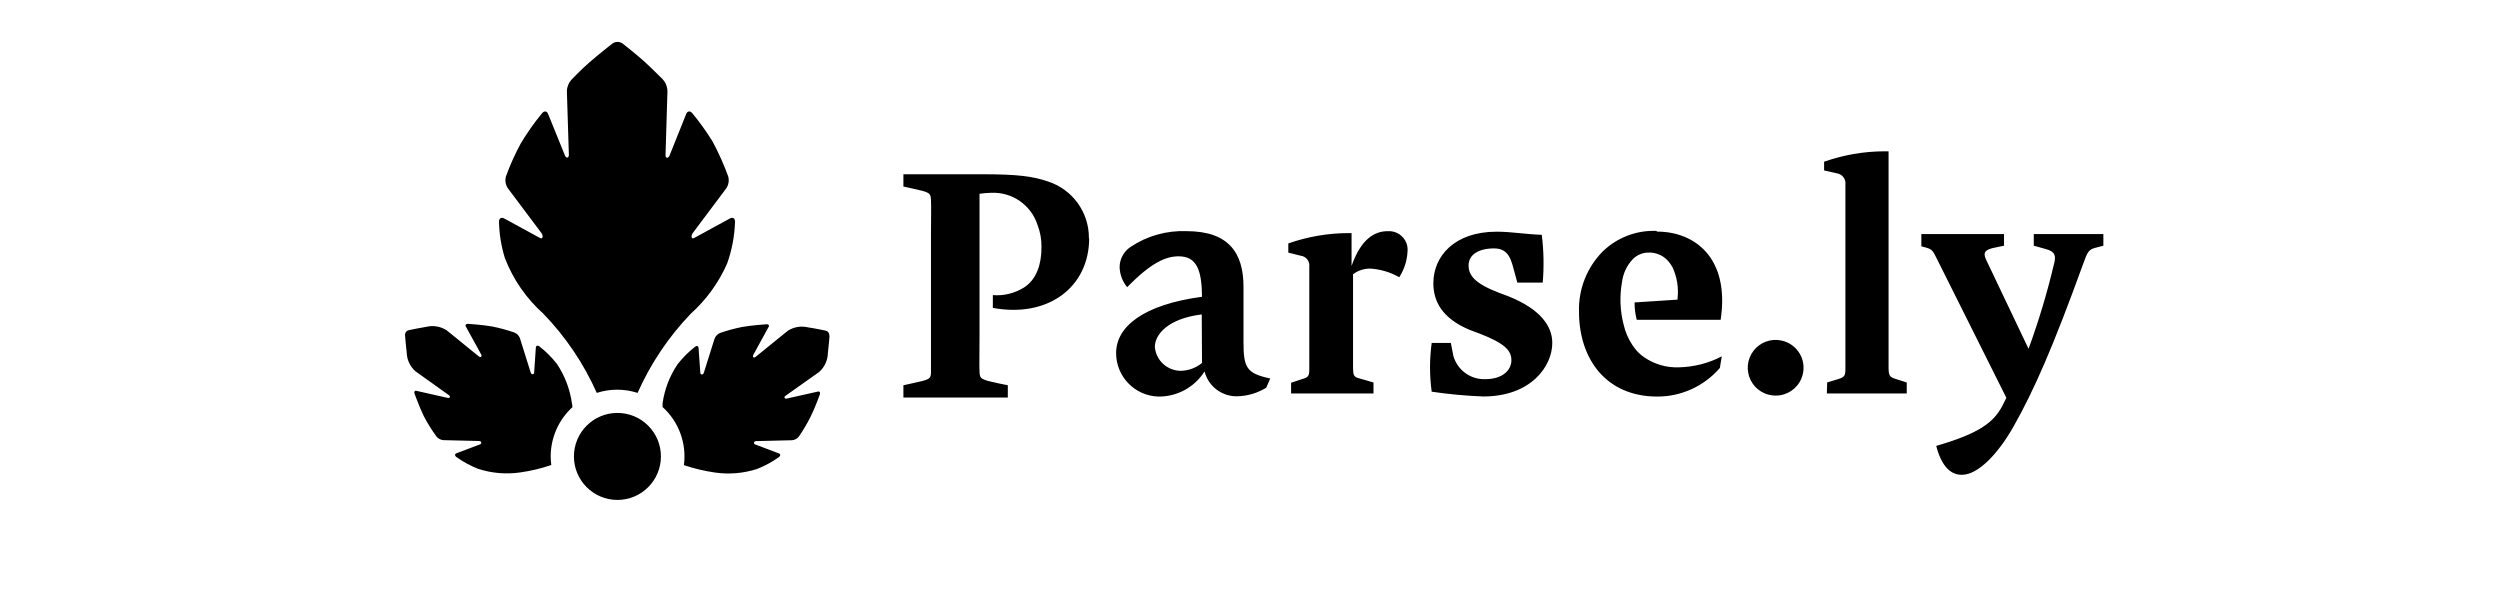
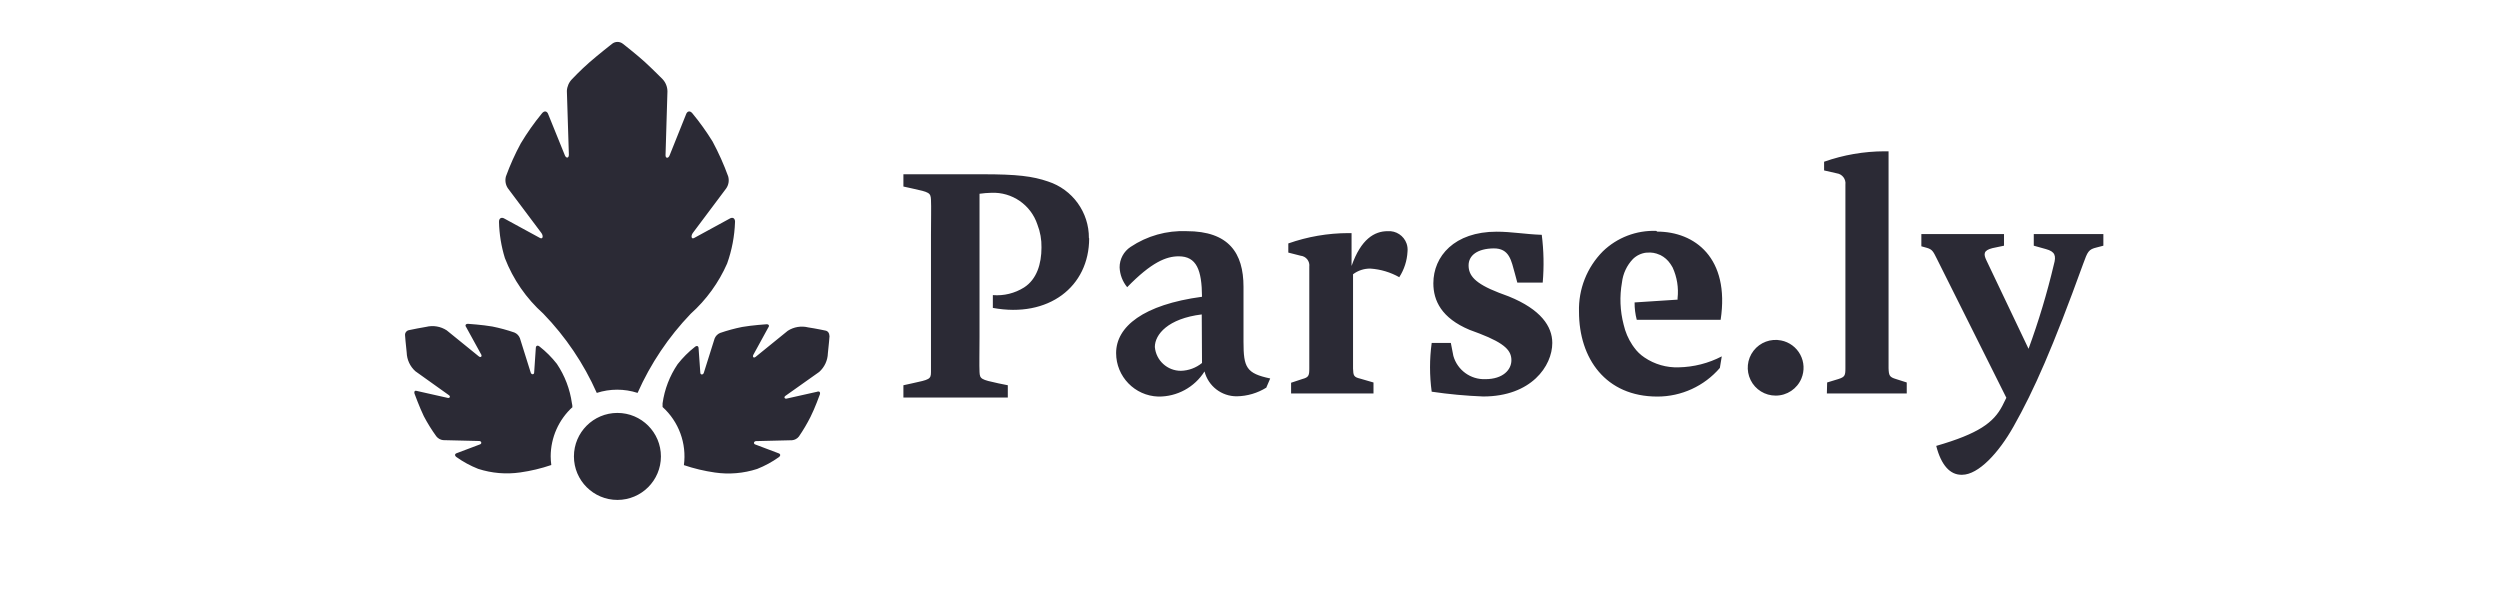
<svg xmlns="http://www.w3.org/2000/svg" width="12em" fill="none" viewBox="0 0 179 43">
  <defs />
-   <path fill="#000" d="M40.98 29.141c0-.087 0-.168-.03-.261a6.714 6.714 0 00-1.079-2.829 7.219 7.219 0 00-1.245-1.245c-.137-.106-.256-.057-.262.112l-.118 1.75c0 .168-.2.175-.25 0l-.772-2.46a.723.723 0 00-.393-.4 12.225 12.225 0 00-1.582-.43c-.71-.124-1.738-.192-1.738-.192-.174 0-.23.106-.13.243l1.058 1.925c.1.143 0 .28-.15.168l-2.304-1.869a1.87 1.87 0 00-1.47-.25 30.8 30.8 0 00-1.246.238.337.337 0 00-.2.13.324.324 0 00-.068.225s.056.747.118 1.245a1.87 1.87 0 00.623 1.34l2.399 1.713c.15.1.043.25-.119.187L29.886 28c-.162-.062-.256 0-.206.187 0 0 .355.972.666 1.614.264.502.564.985.898 1.445a.721.721 0 00.485.268l2.58.062c.168 0 .211.193.056.243l-1.651.623c-.162.05-.175.174-.038.28a7.29 7.29 0 001.558.847 6.671 6.671 0 003.021.256 12.117 12.117 0 002.218-.53 4.954 4.954 0 01-.044-.623 4.797 4.797 0 011.576-3.538M59.382 24.027a.355.355 0 00-.068-.224.336.336 0 00-.2-.131s-.735-.156-1.245-.23a1.87 1.87 0 00-1.464.242l-2.305 1.87c-.137.111-.25 0-.15-.17l1.053-1.924c.106-.137.05-.25-.125-.243 0 0-1.028.069-1.738.193-.536.108-1.065.251-1.582.43a.722.722 0 00-.392.399l-.773 2.454c-.05.162-.243.156-.25 0l-.124-1.75c0-.169-.118-.218-.255-.113a7.236 7.236 0 00-1.246 1.246 6.634 6.634 0 00-1.078 2.804v.261a4.765 4.765 0 011.527 4.162c.723.245 1.467.422 2.224.53a6.68 6.68 0 003.02-.256 7.285 7.285 0 001.558-.847c.137-.106.125-.23-.037-.28l-1.651-.624c-.156-.05-.112-.236.056-.243l2.573-.062a.698.698 0 00.492-.268c.307-.448.584-.916.829-1.401.317-.623.672-1.614.672-1.614.05-.162-.043-.25-.205-.187l-2.137.48c-.168.062-.268-.087-.125-.187l2.418-1.713a1.868 1.868 0 00.622-1.34c.063-.517.119-1.245.119-1.245M52.63 15.885c0-.268-.175-.368-.412-.218l-2.491 1.358c-.23.15-.28-.137-.113-.355l2.38-3.177a1.017 1.017 0 00.143-.866 19 19 0 00-1.115-2.492 18.022 18.022 0 00-1.445-2.018c-.168-.212-.374-.175-.46.08l-1.166 2.91c-.087.255-.305.249-.299 0l.137-4.566a1.29 1.29 0 00-.349-.873s-.691-.697-1.246-1.208c-.554-.511-1.588-1.32-1.588-1.32a.623.623 0 00-.785 0s-.978.765-1.613 1.32c-.636.554-1.246 1.202-1.246 1.202a1.296 1.296 0 00-.374.847l.143 4.567c0 .274-.212.28-.305 0L39.26 8.198c-.081-.256-.293-.293-.461-.075a17.669 17.669 0 00-1.514 2.149c-.41.758-.764 1.545-1.059 2.355a1.036 1.036 0 00.137.853l2.392 3.19c.169.218.119.504-.118.355l-2.492-1.358c-.23-.15-.423-.05-.417.218.02.881.162 1.755.423 2.598a10.335 10.335 0 002.748 3.974 19.578 19.578 0 013.83 5.675 4.746 4.746 0 012.922 0 19.792 19.792 0 013.807-5.669 10.495 10.495 0 002.604-3.594 9.823 9.823 0 00.566-2.978M47.322 32.68a3.114 3.114 0 11-6.229 0 3.114 3.114 0 016.229 0zM130.804 28.17h5.719v-.785l-.785-.25c-.449-.137-.499-.249-.517-.766V10.833h-.293a13.126 13.126 0 00-4.323.747v.623l.903.206a.723.723 0 01.623.81v13.15c0 .517-.044.623-.492.767l-.816.249-.019.785zM100.192 19.84a3.741 3.741 0 00.586-1.825c.02-.193-.002-.389-.065-.573a1.336 1.336 0 00-1.356-.89c-.947 0-1.912.566-2.585 2.491V16.69h-.23a13.033 13.033 0 00-4.299.74v.655l.879.224a.7.7 0 01.623.791v7.295c0 .492-.044.623-.493.741l-.81.268v.767h5.9v-.785l-.947-.275c-.474-.112-.498-.224-.517-.716v-6.759c.358-.27.797-.413 1.246-.405.73.05 1.439.262 2.074.623l-.006-.012zm10.266.393c.099-1.14.076-2.286-.068-3.42-1.215-.043-2.156-.224-3.233-.224-3.022 0-4.529 1.757-4.529 3.694 0 1.246.585 2.492 2.591 3.333l.717.268c1.869.722 2.28 1.245 2.28 1.912 0 .667-.586 1.352-1.869 1.352a2.292 2.292 0 01-2.286-1.663l-.181-.929h-1.371a12.896 12.896 0 000 3.489 34.14 34.14 0 003.688.343c3.445 0 4.947-2.187 4.947-3.832 0-1.19-.823-2.404-3.115-3.332l-.717-.268c-1.738-.673-2.161-1.246-2.161-1.956s.623-1.196 1.781-1.215c1.159-.019 1.277.903 1.527 1.775l.18.673h1.819zM86.064 25.99a2.492 2.492 0 01-1.508.56 1.868 1.868 0 01-1.869-1.707c0-.897.947-2.037 3.358-2.33l.019 3.476zm4.616 1.731l.267-.623c-1.713-.361-1.912-.791-1.912-2.616v-3.944c0-2.43-1.06-3.987-4.074-3.987a6.716 6.716 0 00-4.012 1.128 1.75 1.75 0 00-.785 1.464c.021.52.211 1.019.542 1.42 1.732-1.781 2.79-2.211 3.688-2.211 1.283 0 1.657.978 1.67 2.896-4.212.567-6.15 2.143-6.15 4.031a3.115 3.115 0 003.016 3.115 3.856 3.856 0 003.314-1.8 2.368 2.368 0 002.311 1.781 4.135 4.135 0 002.118-.623M150.601 17.592v-.835h-4.983v.835l.872.243c.654.18.747.473.567 1.102a53.103 53.103 0 01-1.813 6.037l-3.015-6.33c-.224-.467-.206-.716.43-.878l.828-.174v-.835h-5.918v.878l.405.113c.38.112.449.267.698.766l4.983 9.967-.292.586c-.623 1.19-1.689 1.98-4.729 2.859.362 1.414 1.01 2.068 1.801 2.068h.05c1.171 0 2.629-1.576 3.688-3.463 1.47-2.604 2.809-5.644 4.983-11.643.318-.879.386-1.035.972-1.172l.473-.124zM127.141 28.325a1.99 1.99 0 001.842-1.23 1.992 1.992 0 00-1.453-2.718 1.994 1.994 0 10-.389 3.948zM77.965 17.05a4.23 4.23 0 00-2.928-4.056c-1.103-.38-2.224-.517-4.678-.517h-5.675v.879l.623.137c1.245.268 1.326.311 1.351.81.025.498 0 1.439 0 2.491v9.843c0 .517-.112.542-1.351.81l-.623.137v.878h7.475v-.878l-.673-.137c-1.246-.268-1.327-.312-1.352-.81-.024-.498 0-1.439 0-2.523V13.873a7.3 7.3 0 01.854-.069 3.32 3.32 0 013.29 2.274c.204.523.304 1.082.292 1.645 0 1.17-.336 2.273-1.246 2.859a3.65 3.65 0 01-2.236.548v.916c3.987.735 6.896-1.514 6.896-4.984M118.594 16.533a5.218 5.218 0 00-3.831 1.464 5.892 5.892 0 00-1.707 4.323c0 3.351 1.913 6.074 5.607 6.074a5.896 5.896 0 004.479-2.05l.137-.828a6.983 6.983 0 01-3.084.785 4.11 4.11 0 01-2.448-.704 2.831 2.831 0 01-.748-.723l-.124-.174a4.412 4.412 0 01-.623-1.458 7.072 7.072 0 01-.119-3.021c.072-.63.348-1.218.785-1.676.259-.253.594-.413.953-.455h.057c.307-.032.616.02.897.15l.074.03a1.863 1.863 0 01.692.611l.062.094c.037.062.075.112.106.174a4.18 4.18 0 01.355 2.205.553.553 0 000 .1l-3.077.2c-.004.42.048.839.155 1.245h6.006c.673-4.448-1.869-6.316-4.548-6.316" />
+   <path fill="#2B2A35" d="M40.98 29.141c0-.087 0-.168-.03-.261a6.714 6.714 0 00-1.079-2.829 7.219 7.219 0 00-1.245-1.245c-.137-.106-.256-.057-.262.112l-.118 1.75c0 .168-.2.175-.25 0l-.772-2.46a.723.723 0 00-.393-.4 12.225 12.225 0 00-1.582-.43c-.71-.124-1.738-.192-1.738-.192-.174 0-.23.106-.13.243l1.058 1.925c.1.143 0 .28-.15.168l-2.304-1.869a1.87 1.87 0 00-1.47-.25 30.8 30.8 0 00-1.246.238.337.337 0 00-.2.13.324.324 0 00-.068.225s.056.747.118 1.245a1.87 1.87 0 00.623 1.34l2.399 1.713c.15.1.043.25-.119.187L29.886 28c-.162-.062-.256 0-.206.187 0 0 .355.972.666 1.614.264.502.564.985.898 1.445a.721.721 0 00.485.268l2.58.062c.168 0 .211.193.056.243l-1.651.623c-.162.05-.175.174-.038.28a7.29 7.29 0 001.558.847 6.671 6.671 0 003.021.256 12.117 12.117 0 002.218-.53 4.954 4.954 0 01-.044-.623 4.797 4.797 0 011.576-3.538M59.382 24.027a.355.355 0 00-.068-.224.336.336 0 00-.2-.131s-.735-.156-1.245-.23a1.87 1.87 0 00-1.464.242l-2.305 1.87c-.137.111-.25 0-.15-.17l1.053-1.924c.106-.137.05-.25-.125-.243 0 0-1.028.069-1.738.193-.536.108-1.065.251-1.582.43a.722.722 0 00-.392.399l-.773 2.454c-.05.162-.243.156-.25 0l-.124-1.75c0-.169-.118-.218-.255-.113a7.236 7.236 0 00-1.246 1.246 6.634 6.634 0 00-1.078 2.804v.261a4.765 4.765 0 011.527 4.162c.723.245 1.467.422 2.224.53a6.68 6.68 0 003.02-.256 7.285 7.285 0 001.558-.847c.137-.106.125-.23-.037-.28l-1.651-.624c-.156-.05-.112-.236.056-.243l2.573-.062a.698.698 0 00.492-.268c.307-.448.584-.916.829-1.401.317-.623.672-1.614.672-1.614.05-.162-.043-.25-.205-.187l-2.137.48c-.168.062-.268-.087-.125-.187l2.418-1.713a1.868 1.868 0 00.622-1.34c.063-.517.119-1.245.119-1.245M52.63 15.885c0-.268-.175-.368-.412-.218l-2.491 1.358c-.23.15-.28-.137-.113-.355l2.38-3.177a1.017 1.017 0 00.143-.866 19 19 0 00-1.115-2.492 18.022 18.022 0 00-1.445-2.018c-.168-.212-.374-.175-.46.08l-1.166 2.91c-.087.255-.305.249-.299 0l.137-4.566a1.29 1.29 0 00-.349-.873s-.691-.697-1.246-1.208c-.554-.511-1.588-1.32-1.588-1.32a.623.623 0 00-.785 0s-.978.765-1.613 1.32c-.636.554-1.246 1.202-1.246 1.202a1.296 1.296 0 00-.374.847l.143 4.567c0 .274-.212.28-.305 0L39.26 8.198c-.081-.256-.293-.293-.461-.075a17.669 17.669 0 00-1.514 2.149c-.41.758-.764 1.545-1.059 2.355a1.036 1.036 0 00.137.853l2.392 3.19c.169.218.119.504-.118.355l-2.492-1.358c-.23-.15-.423-.05-.417.218.02.881.162 1.755.423 2.598a10.335 10.335 0 002.748 3.974 19.578 19.578 0 013.83 5.675 4.746 4.746 0 012.922 0 19.792 19.792 0 013.807-5.669 10.495 10.495 0 002.604-3.594 9.823 9.823 0 00.566-2.978M47.322 32.68a3.114 3.114 0 11-6.229 0 3.114 3.114 0 016.229 0zM130.804 28.17h5.719v-.785l-.785-.25c-.449-.137-.499-.249-.517-.766V10.833h-.293a13.126 13.126 0 00-4.323.747v.623l.903.206a.723.723 0 01.623.81v13.15c0 .517-.044.623-.492.767l-.816.249-.019.785zM100.192 19.84a3.741 3.741 0 00.586-1.825c.02-.193-.002-.389-.065-.573a1.336 1.336 0 00-1.356-.89c-.947 0-1.912.566-2.585 2.491V16.69h-.23a13.033 13.033 0 00-4.299.74v.655l.879.224a.7.7 0 01.623.791v7.295c0 .492-.044.623-.493.741l-.81.268v.767h5.9v-.785l-.947-.275c-.474-.112-.498-.224-.517-.716v-6.759c.358-.27.797-.413 1.246-.405.73.05 1.439.262 2.074.623l-.006-.012zm10.266.393c.099-1.14.076-2.286-.068-3.42-1.215-.043-2.156-.224-3.233-.224-3.022 0-4.529 1.757-4.529 3.694 0 1.246.585 2.492 2.591 3.333l.717.268c1.869.722 2.28 1.245 2.28 1.912 0 .667-.586 1.352-1.869 1.352a2.292 2.292 0 01-2.286-1.663l-.181-.929h-1.371a12.896 12.896 0 000 3.489 34.14 34.14 0 003.688.343c3.445 0 4.947-2.187 4.947-3.832 0-1.19-.823-2.404-3.115-3.332l-.717-.268c-1.738-.673-2.161-1.246-2.161-1.956s.623-1.196 1.781-1.215c1.159-.019 1.277.903 1.527 1.775l.18.673h1.819zM86.064 25.99a2.492 2.492 0 01-1.508.56 1.868 1.868 0 01-1.869-1.707c0-.897.947-2.037 3.358-2.33l.019 3.476zm4.616 1.731l.267-.623c-1.713-.361-1.912-.791-1.912-2.616v-3.944c0-2.43-1.06-3.987-4.074-3.987a6.716 6.716 0 00-4.012 1.128 1.75 1.75 0 00-.785 1.464c.021.52.211 1.019.542 1.42 1.732-1.781 2.79-2.211 3.688-2.211 1.283 0 1.657.978 1.67 2.896-4.212.567-6.15 2.143-6.15 4.031a3.115 3.115 0 003.016 3.115 3.856 3.856 0 003.314-1.8 2.368 2.368 0 002.311 1.781 4.135 4.135 0 002.118-.623M150.601 17.592v-.835h-4.983v.835l.872.243c.654.18.747.473.567 1.102a53.103 53.103 0 01-1.813 6.037l-3.015-6.33c-.224-.467-.206-.716.43-.878l.828-.174v-.835h-5.918v.878l.405.113c.38.112.449.267.698.766l4.983 9.967-.292.586c-.623 1.19-1.689 1.98-4.729 2.859.362 1.414 1.01 2.068 1.801 2.068h.05c1.171 0 2.629-1.576 3.688-3.463 1.47-2.604 2.809-5.644 4.983-11.643.318-.879.386-1.035.972-1.172l.473-.124zM127.141 28.325a1.99 1.99 0 001.842-1.23 1.992 1.992 0 00-1.453-2.718 1.994 1.994 0 10-.389 3.948zM77.965 17.05a4.23 4.23 0 00-2.928-4.056c-1.103-.38-2.224-.517-4.678-.517h-5.675v.879l.623.137c1.245.268 1.326.311 1.351.81.025.498 0 1.439 0 2.491v9.843c0 .517-.112.542-1.351.81l-.623.137v.878h7.475v-.878l-.673-.137c-1.246-.268-1.327-.312-1.352-.81-.024-.498 0-1.439 0-2.523V13.873a7.3 7.3 0 01.854-.069 3.32 3.32 0 013.29 2.274c.204.523.304 1.082.292 1.645 0 1.17-.336 2.273-1.246 2.859a3.65 3.65 0 01-2.236.548v.916c3.987.735 6.896-1.514 6.896-4.984M118.594 16.533a5.218 5.218 0 00-3.831 1.464 5.892 5.892 0 00-1.707 4.323c0 3.351 1.913 6.074 5.607 6.074a5.896 5.896 0 004.479-2.05l.137-.828a6.983 6.983 0 01-3.084.785 4.11 4.11 0 01-2.448-.704 2.831 2.831 0 01-.748-.723l-.124-.174a4.412 4.412 0 01-.623-1.458 7.072 7.072 0 01-.119-3.021c.072-.63.348-1.218.785-1.676.259-.253.594-.413.953-.455h.057c.307-.032.616.02.897.15l.074.03a1.863 1.863 0 01.692.611l.062.094c.037.062.075.112.106.174a4.18 4.18 0 01.355 2.205.553.553 0 000 .1l-3.077.2c-.004.42.048.839.155 1.245h6.006c.673-4.448-1.869-6.316-4.548-6.316" />
</svg>
